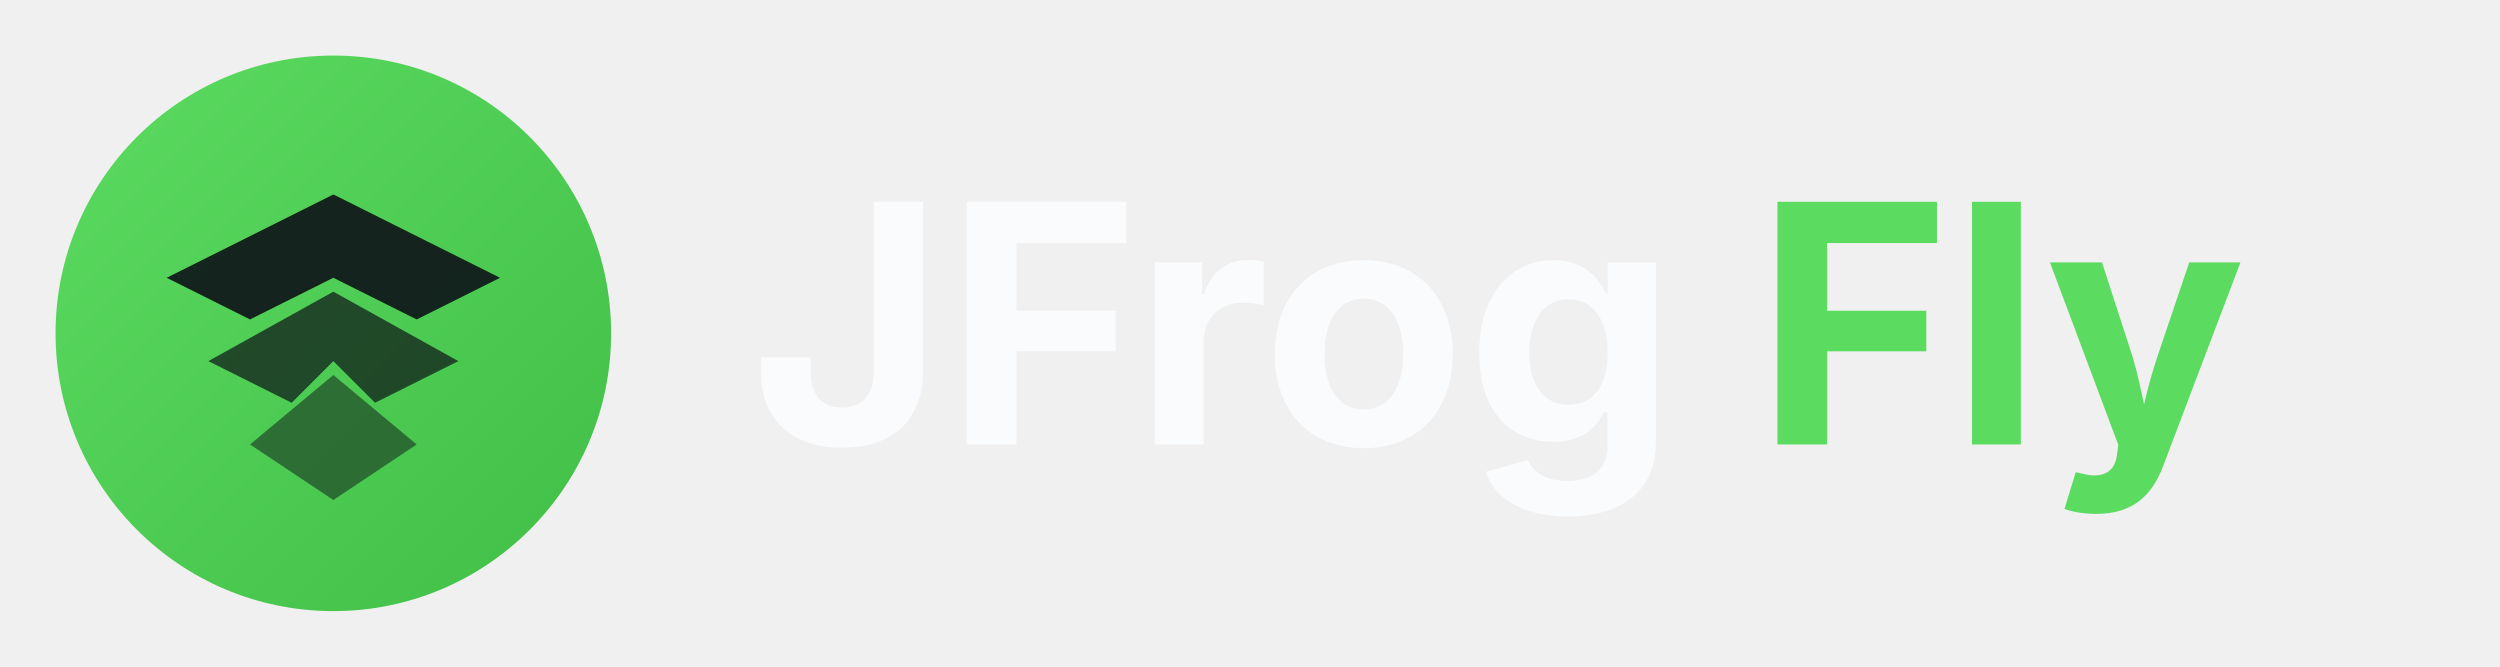
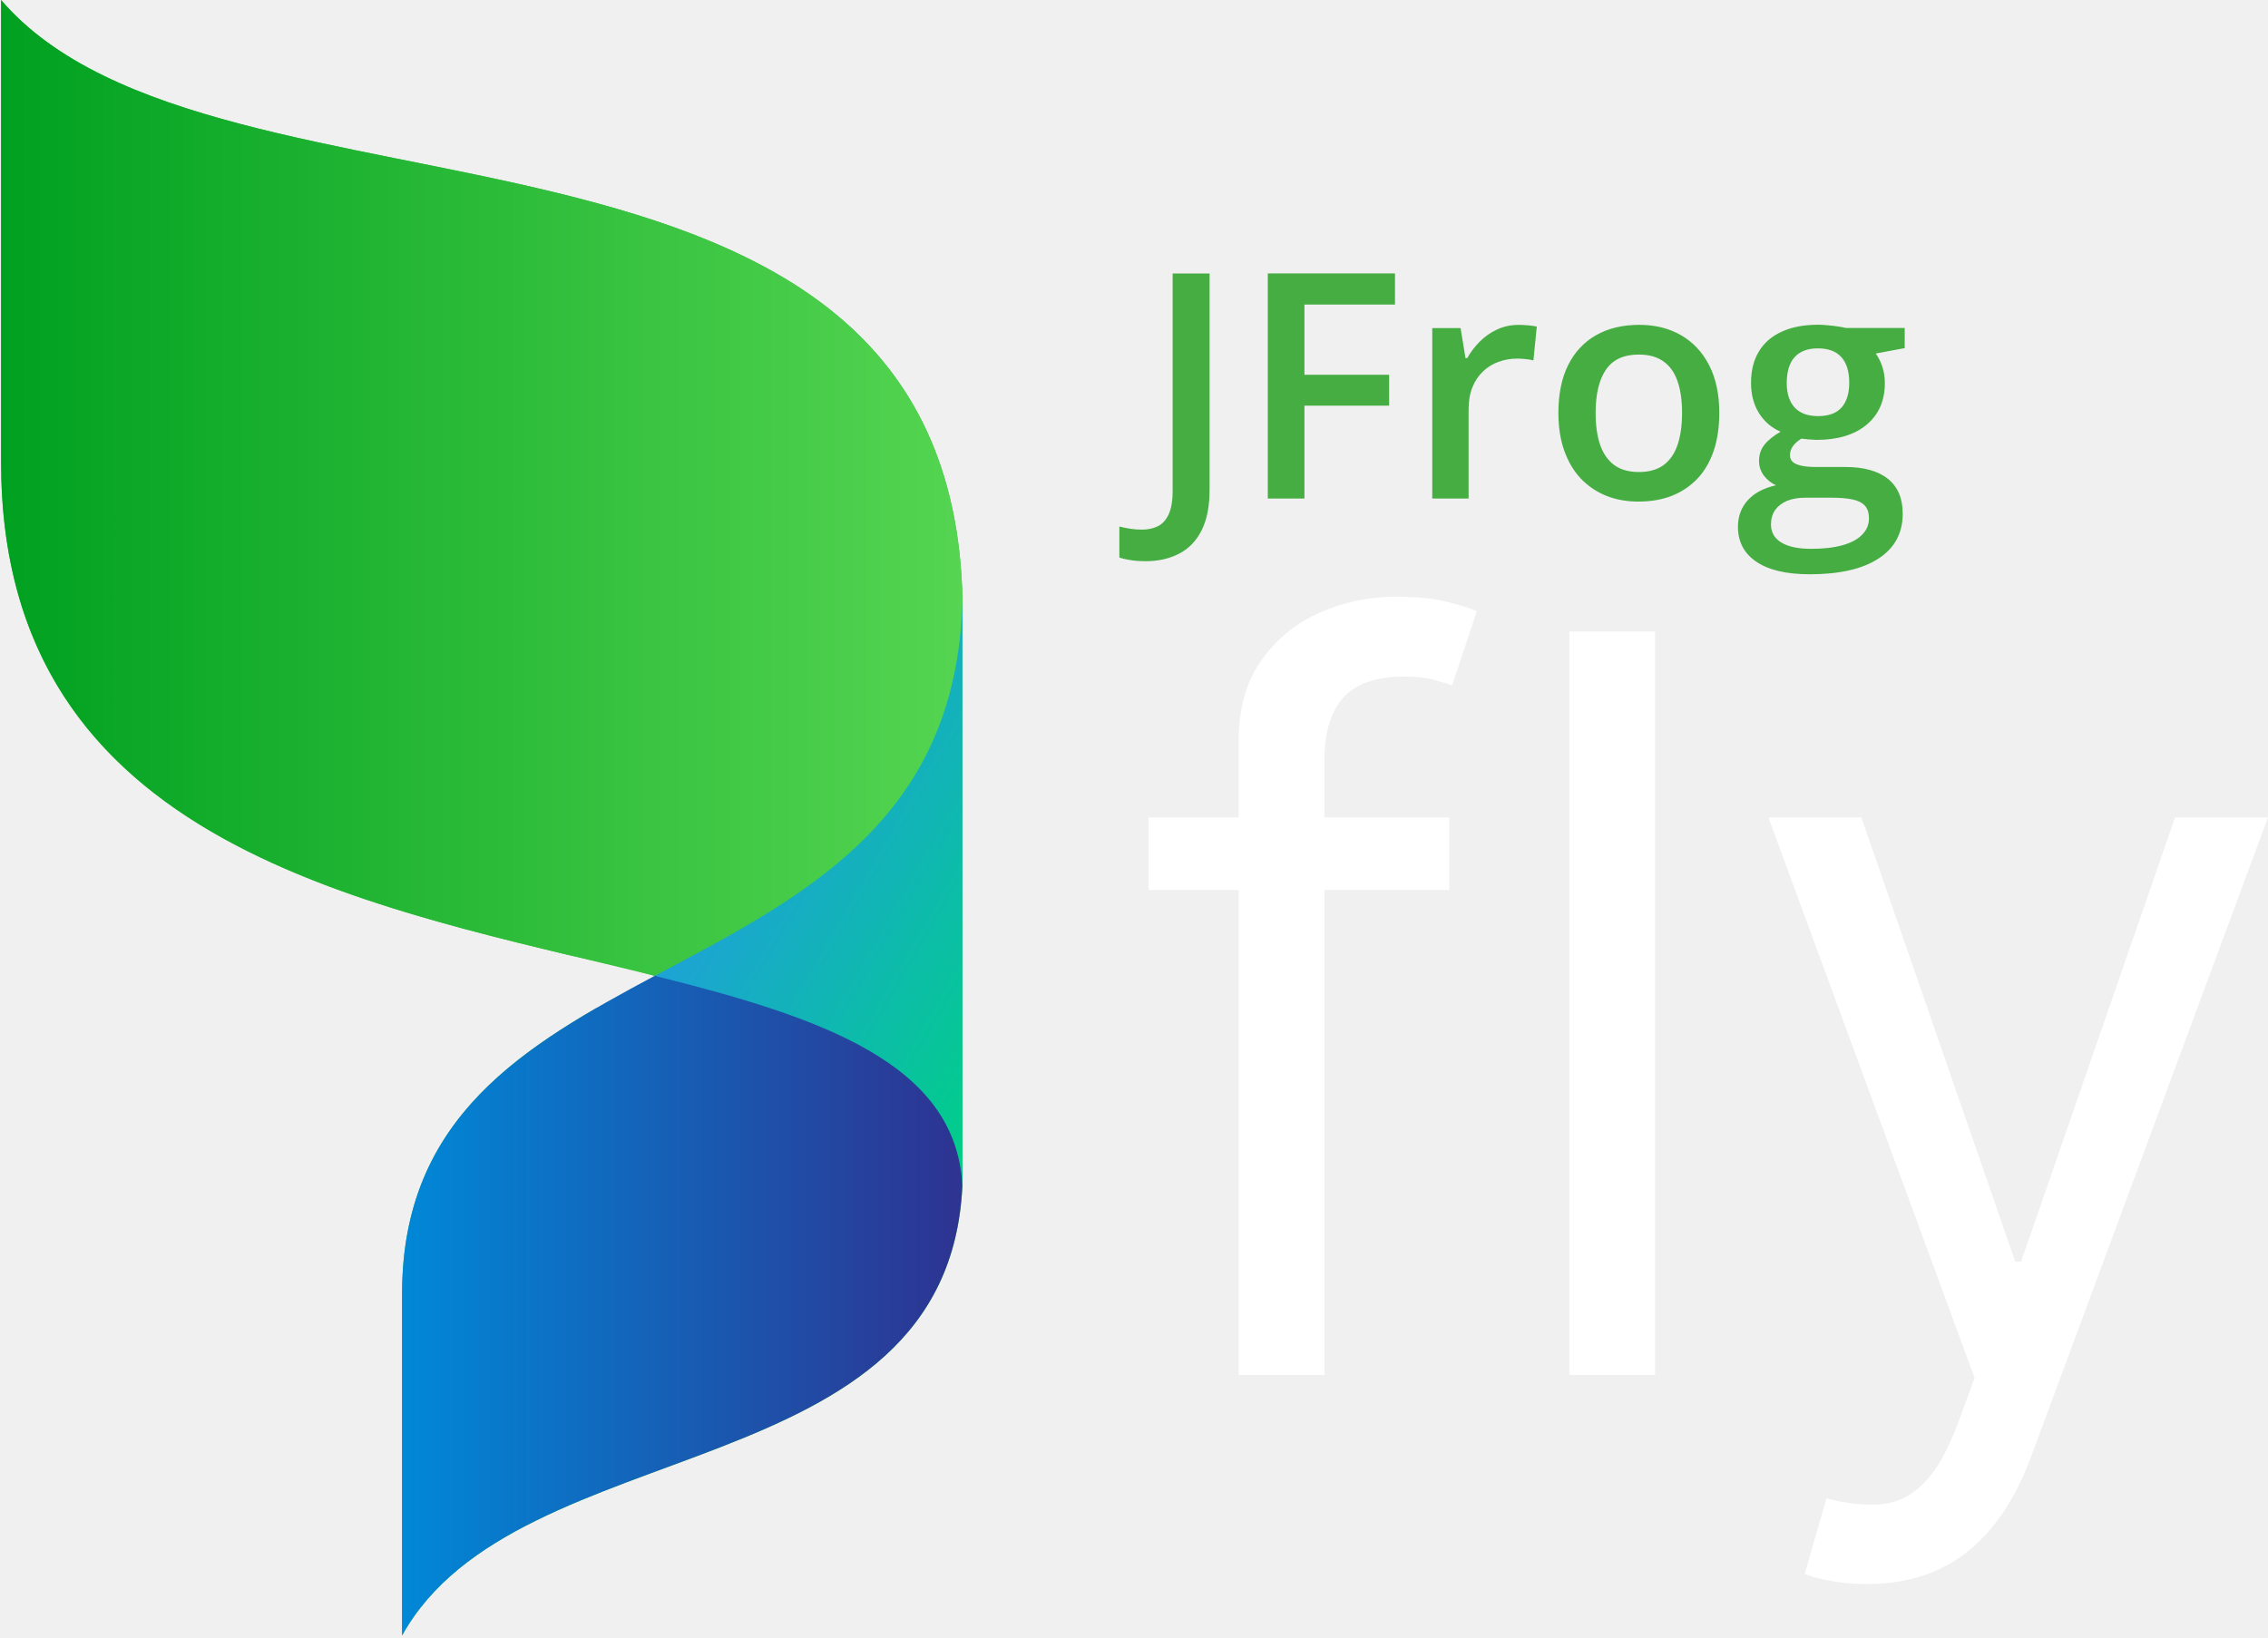
- <svg xmlns="http://www.w3.org/2000/svg" viewBox="0 0 180 48" fill="none">
+ <svg xmlns="http://www.w3.org/2000/svg" width="295" height="213" viewBox="0 0 295 213" fill="none">
+   <g clip-path="url(#clip0_678_154757)">
+     <path d="M125.18 154.136C125.18 154.175 125.183 154.214 125.183 154.253C123.324 194.074 67.308 185.712 52.303 212.784V168.299C52.303 148.765 63.777 139.135 77.612 131.128C80.151 131.695 82.643 132.283 84.971 132.987C86.669 133.501 88.313 134.038 89.898 134.599C77.537 141.71 65.642 146.172 65.642 162.322V188.198C71.363 184.262 77.743 181.388 83.718 178.699C100.671 171.081 111.109 165.491 111.843 147.768C111.828 142.656 109.772 139.081 107.096 136.616L107.102 136.619L107.066 136.589C105.568 135.217 103.876 134.19 102.237 133.435C97.692 131.054 91.59 128.92 85.159 126.971L85.171 126.965L84.98 126.918L84.971 126.915C81.459 125.855 77.57 125.053 73.706 124.199C39.235 115.93 0.143 105.375 0.143 60.138V0.003C27.937 32.474 123.822 8.476 125.201 78.141H125.204C125.204 78.189 125.201 78.234 125.198 78.281C125.198 78.604 125.192 78.92 125.189 79.239V154.271C125.186 154.226 125.183 154.181 125.18 154.136Z" fill="#40BE46" />
+     <path fill-rule="evenodd" clip-rule="evenodd" d="M0.143 -0C27.934 32.47 123.81 8.472 125.189 78.137C125.189 114.234 102.279 125.272 85.18 126.961C48.6 117.872 0.143 110.498 0.143 60.134V0.002V-0Z" fill="url(#paint0_linear_678_154757)" />
+     <path fill-rule="evenodd" clip-rule="evenodd" d="M52.297 212.781C67.301 185.711 123.317 194.073 125.174 154.252C125.174 127.75 101.47 124.136 85.18 126.947C68.229 136.01 52.297 145.273 52.297 168.296V212.778V212.781Z" fill="url(#paint1_linear_678_154757)" />
+     <path fill-rule="evenodd" clip-rule="evenodd" d="M125.173 154.265V78.138C124.483 106.873 104.179 116.801 85.176 126.962C106.859 132.352 124.376 138.356 125.173 154.265Z" fill="url(#paint2_linear_678_154757)" />
+     <path d="M188.506 106.348V115.793H149.404V106.348H188.506ZM161.117 178.885V96.336C161.117 92.182 162.093 88.718 164.045 85.945C165.996 83.176 168.53 81.096 171.648 79.711C174.764 78.327 178.055 77.634 181.517 77.634C184.257 77.634 186.492 77.855 188.223 78.297C189.953 78.738 191.245 79.147 192.096 79.523L188.885 89.156C188.318 88.968 187.533 88.73 186.525 88.449C185.549 88.165 184.257 88.025 182.651 88.025C178.969 88.025 176.307 88.953 174.671 90.812C173.066 92.669 172.263 95.393 172.263 98.98V178.885H161.117ZM215.271 82.17V178.885H204.125V82.17H215.271ZM242.863 206.088C240.974 206.088 239.288 205.93 237.811 205.617C236.33 205.333 235.307 205.05 234.74 204.766L237.572 194.942C240.279 195.635 242.672 195.885 244.749 195.697C246.826 195.509 248.667 194.578 250.276 192.91C251.914 191.272 253.409 188.613 254.761 184.93L256.838 179.264L230.016 106.348H242.105L262.129 164.152H262.884L282.908 106.348H294.996L264.206 189.463C262.821 193.212 261.105 196.312 259.058 198.768C257.011 201.254 254.635 203.098 251.929 204.295C249.252 205.491 246.232 206.088 242.86 206.088H242.863Z" fill="white" />
+     <path d="M148.959 73.011C148.225 73.011 147.583 72.963 147.037 72.871C146.476 72.79 145.996 72.677 145.596 72.53V68.505C146.022 68.612 146.485 68.705 146.977 68.785C147.473 68.866 147.998 68.904 148.559 68.904C149.293 68.904 149.962 68.764 150.561 68.484C151.161 68.203 151.636 67.696 151.985 66.962C152.346 66.228 152.525 65.192 152.525 63.858V35.577H157.332V63.7C157.332 65.876 156.983 67.645 156.291 69.009C155.596 70.385 154.623 71.393 153.367 72.035C152.113 72.689 150.642 73.017 148.959 73.017V73.011ZM169.669 64.858H164.903V35.574H181.448V39.621H169.669V48.755H180.687V52.781H169.669V64.858ZM197.529 42.265C197.902 42.265 198.311 42.286 198.75 42.324C199.192 42.363 199.571 42.417 199.893 42.486L199.451 46.893C199.171 46.813 198.825 46.753 198.41 46.714C198.01 46.675 197.649 46.654 197.329 46.654C196.488 46.654 195.688 46.795 194.927 47.075C194.166 47.341 193.492 47.756 192.904 48.317C192.316 48.866 191.856 49.552 191.522 50.379C191.188 51.205 191.021 52.169 191.021 53.264V64.861H186.294V42.688H189.979L190.621 46.595H190.842C191.284 45.807 191.83 45.085 192.483 44.431C193.137 43.778 193.886 43.255 194.727 42.868C195.581 42.468 196.518 42.268 197.532 42.268L197.529 42.265ZM223.629 53.721C223.629 55.562 223.387 57.201 222.91 58.627C222.429 60.056 221.728 61.265 220.806 62.253C219.884 63.229 218.777 63.975 217.482 64.497C216.186 65.004 214.724 65.258 213.095 65.258C211.573 65.258 210.179 65.004 208.911 64.497C207.643 63.978 206.539 63.229 205.605 62.253C204.682 61.265 203.969 60.056 203.462 58.627C202.955 57.198 202.701 55.562 202.701 53.721C202.701 51.277 203.122 49.209 203.963 47.511C204.817 45.801 206.031 44.5 207.607 43.605C209.183 42.709 211.06 42.262 213.235 42.262C215.279 42.262 217.082 42.709 218.642 43.605C220.203 44.5 221.427 45.801 222.307 47.511C223.187 49.221 223.629 51.289 223.629 53.721ZM207.544 53.721C207.544 55.336 207.738 56.717 208.126 57.866C208.526 59.015 209.141 59.895 209.97 60.51C210.797 61.11 211.865 61.411 213.175 61.411C214.483 61.411 215.551 61.11 216.38 60.51C217.207 59.895 217.816 59.015 218.204 57.866C218.592 56.717 218.786 55.336 218.786 53.721C218.786 52.107 218.592 50.737 218.204 49.615C217.816 48.481 217.21 47.618 216.38 47.031C215.554 46.431 214.477 46.129 213.155 46.129C211.206 46.129 209.782 46.783 208.887 48.093C207.992 49.4 207.544 51.277 207.544 53.721ZM235.366 74.712C232.361 74.712 230.057 74.172 228.457 73.088C226.855 72.008 226.055 70.492 226.055 68.54C226.055 67.18 226.482 66.022 227.338 65.076C228.192 64.142 229.415 63.494 231.003 63.133C230.4 62.867 229.881 62.453 229.439 61.892C229.012 61.319 228.798 60.683 228.798 59.988C228.798 59.161 229.03 58.451 229.499 57.866C229.964 57.278 230.666 56.711 231.603 56.165C230.442 55.67 229.505 54.87 228.798 53.763C228.102 52.641 227.756 51.325 227.756 49.818C227.756 48.215 228.096 46.854 228.777 45.732C229.457 44.598 230.454 43.736 231.761 43.148C233.068 42.548 234.653 42.247 236.509 42.247C236.909 42.247 237.344 42.274 237.81 42.327C238.29 42.366 238.732 42.42 239.132 42.489C239.547 42.542 239.86 42.602 240.075 42.668H247.747V45.291L243.981 45.992C244.342 46.499 244.629 47.081 244.844 47.735C245.055 48.376 245.163 49.078 245.163 49.839C245.163 52.136 244.369 53.945 242.779 55.267C241.203 56.577 239.027 57.23 236.249 57.23C235.581 57.204 234.933 57.15 234.306 57.069C233.826 57.362 233.459 57.69 233.205 58.051C232.952 58.397 232.823 58.791 232.823 59.233C232.823 59.594 232.952 59.886 233.205 60.113C233.459 60.328 233.832 60.486 234.327 60.594C234.835 60.701 235.449 60.755 236.169 60.755H239.994C242.423 60.755 244.28 61.268 245.563 62.298C246.846 63.327 247.488 64.834 247.488 66.825C247.488 69.349 246.446 71.292 244.363 72.653C242.28 74.028 239.284 74.715 235.369 74.715L235.366 74.712ZM235.545 71.405C237.186 71.405 238.571 71.244 239.69 70.925C240.812 70.606 241.659 70.143 242.232 69.543C242.805 68.955 243.095 68.254 243.095 67.439C243.095 66.717 242.916 66.165 242.555 65.777C242.194 65.389 241.653 65.124 240.931 64.974C240.209 64.828 239.314 64.754 238.246 64.754H234.76C233.892 64.754 233.125 64.888 232.456 65.153C231.788 65.434 231.269 65.834 230.893 66.356C230.531 66.878 230.352 67.505 230.352 68.239C230.352 69.254 230.8 70.035 231.695 70.582C232.602 71.131 233.886 71.402 235.542 71.402L235.545 71.405ZM236.467 54.139C237.843 54.139 238.863 53.766 239.532 53.017C240.2 52.256 240.531 51.188 240.531 49.812C240.531 48.317 240.185 47.195 239.49 46.446C238.81 45.697 237.795 45.324 236.446 45.324C235.124 45.324 234.115 45.706 233.423 46.467C232.743 47.227 232.403 48.355 232.403 49.85C232.403 51.199 232.743 52.253 233.423 53.014C234.118 53.763 235.133 54.136 236.467 54.136V54.139Z" fill="#46AD43" />
+   </g>
  <defs>
-     <linearGradient id="flyGradientDark" x1="0%" y1="0%" x2="100%" y2="100%">
-       <stop offset="0%" style="stop-color:#5CDB61" />
-       <stop offset="100%" style="stop-color:#40BE46" />
+     <linearGradient id="paint0_linear_678_154757" x1="125.189" y1="62.655" x2="-0.612" y2="62.655" gradientUnits="userSpaceOnUse">
+       <stop stop-color="#55D551" />
+       <stop offset="1" stop-color="#00A020" />
    </linearGradient>
+     <linearGradient id="paint1_linear_678_154757" x1="123.917" y1="170.388" x2="51.488" y2="170.388" gradientUnits="userSpaceOnUse">
+       <stop stop-color="#2D3492" />
+       <stop offset="1" stop-color="#0089D8" />
+     </linearGradient>
+     <linearGradient id="paint2_linear_678_154757" x1="141.708" y1="125.449" x2="94.692" y2="98.24" gradientUnits="userSpaceOnUse">
+       <stop stop-color="#00CF87" />
+       <stop offset="1" stop-color="#219DE0" />
+     </linearGradient>
+     <clipPath id="clip0_678_154757">
+       <rect width="294.857" height="212.784" fill="white" transform="translate(0.142578)" />
+     </clipPath>
  </defs>
-   <circle cx="24" cy="24" r="20" fill="url(#flyGradientDark)" />
-   <path d="M12 20 L24 14 L36 20 L30 23 L24 20 L18 23 Z" fill="#0D1117" opacity="0.9" />
-   <path d="M15 26 L24 21 L33 26 L27 29 L24 26 L21 29 Z" fill="#0D1117" opacity="0.7" />
-   <path d="M18 32 L24 27 L30 32 L24 36 Z" fill="#0D1117" opacity="0.5" />
-   <text x="54" y="32" font-family="Inter, -apple-system, BlinkMacSystemFont, sans-serif" font-size="24" font-weight="700" fill="#FAFBFC">
-     <tspan>JFrog</tspan>
-     <tspan fill="#5CDB61"> Fly</tspan>
-   </text>
</svg>
